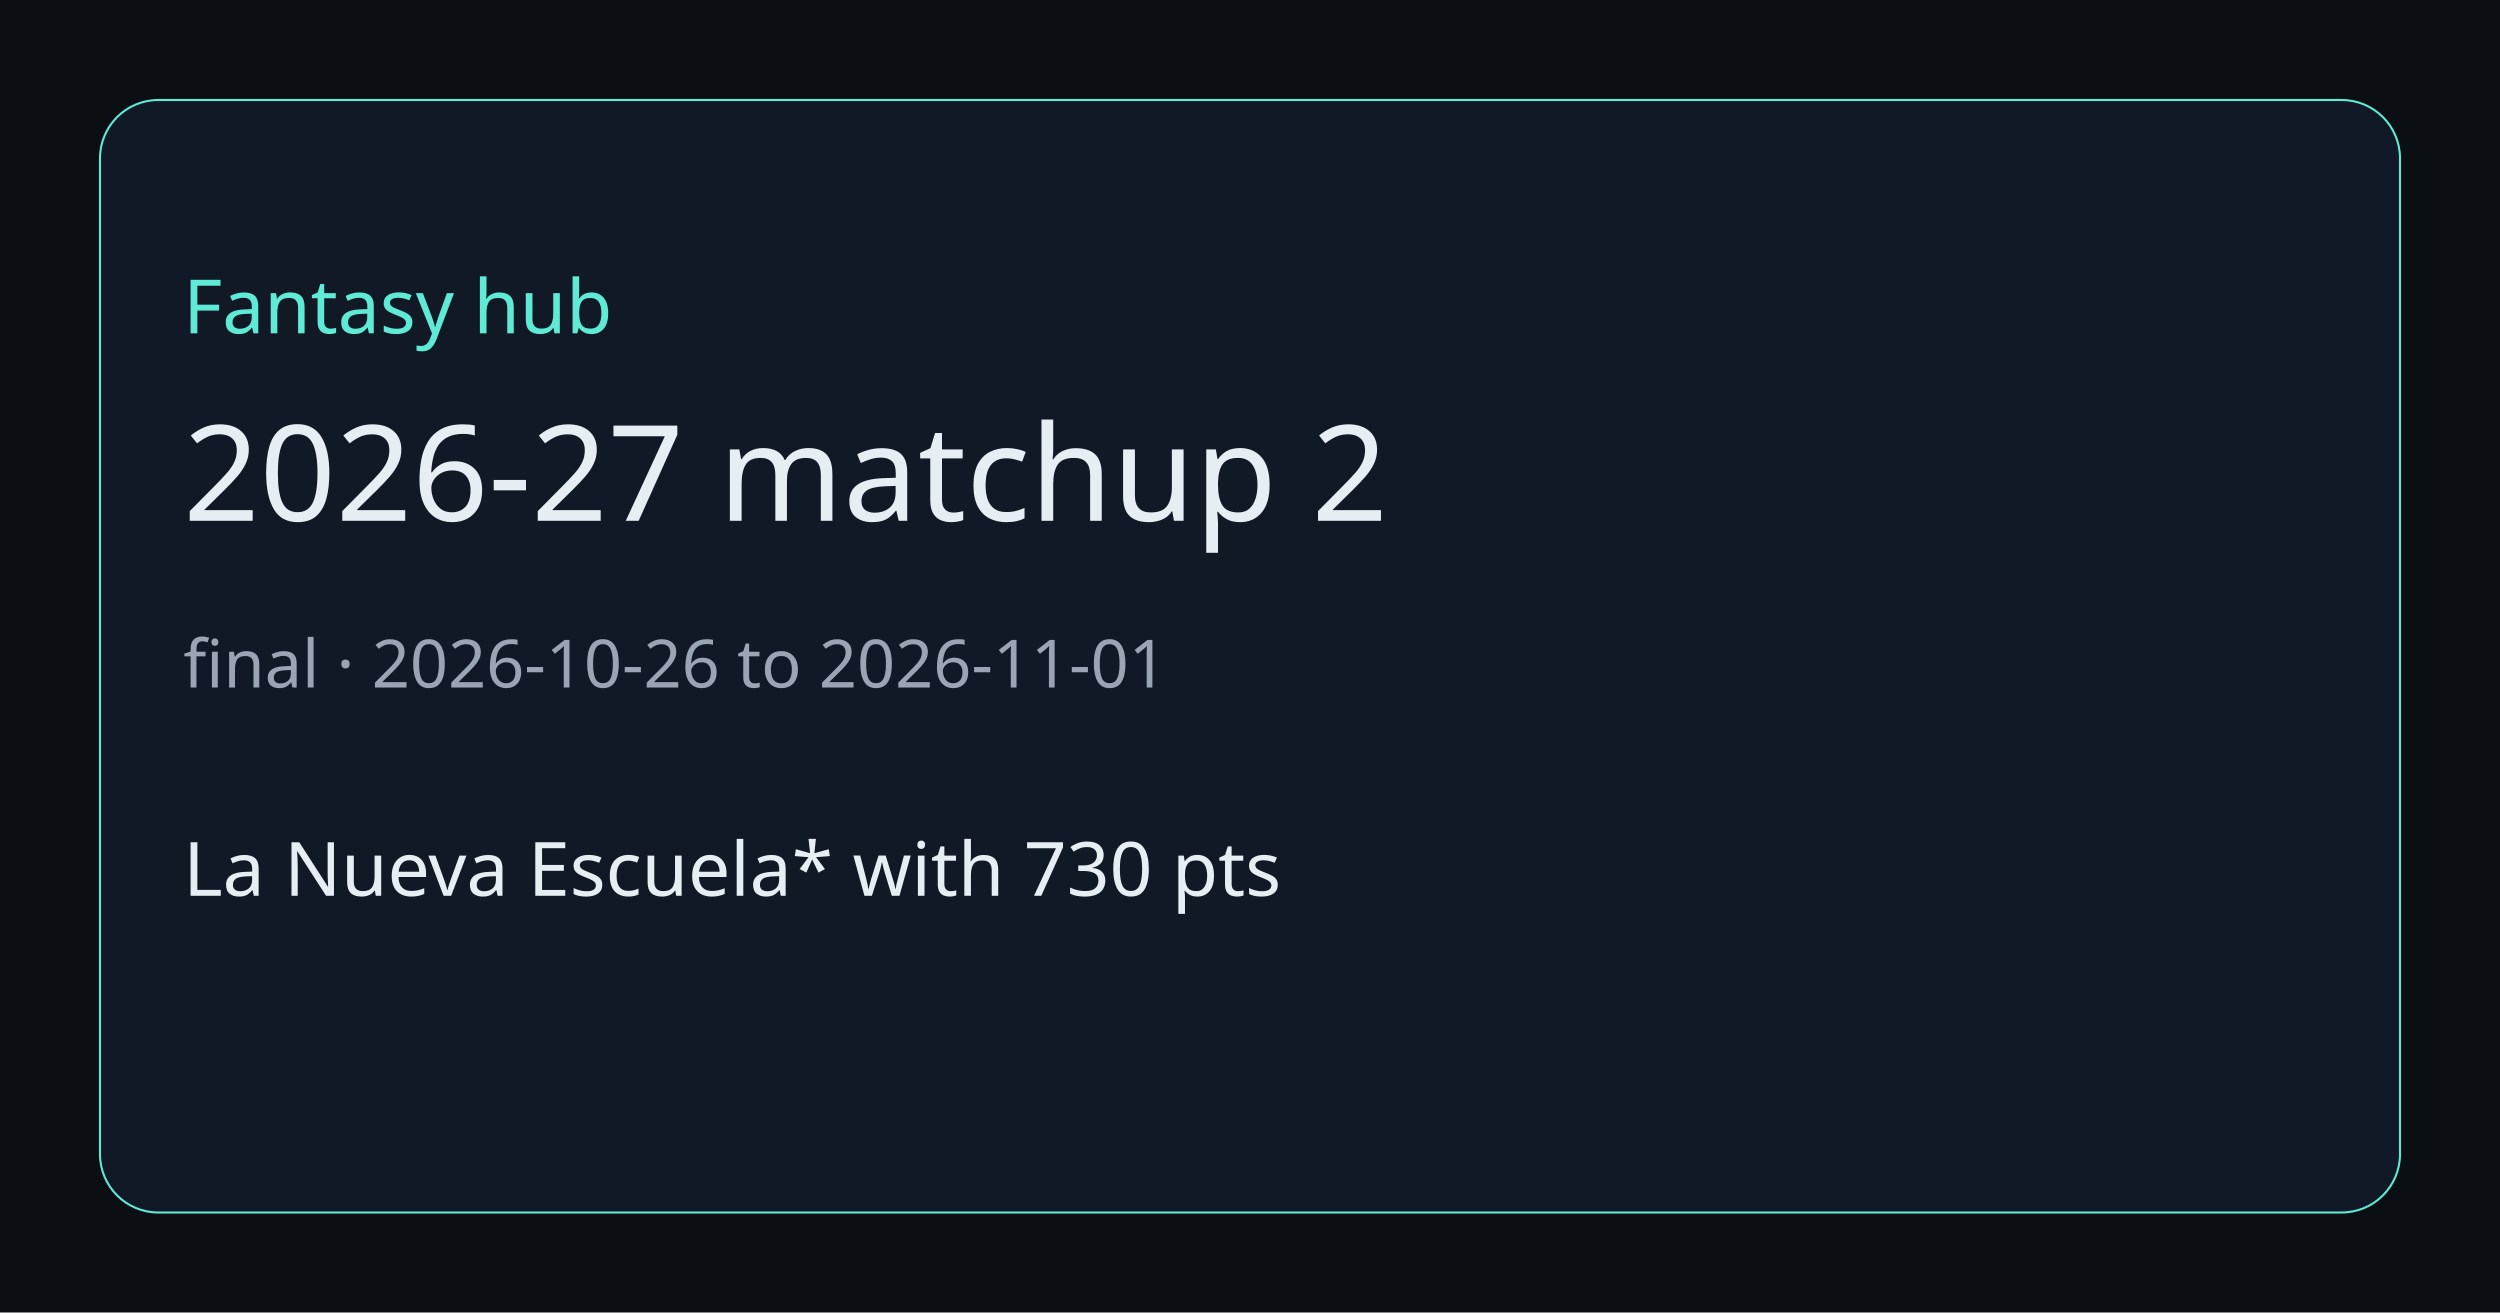
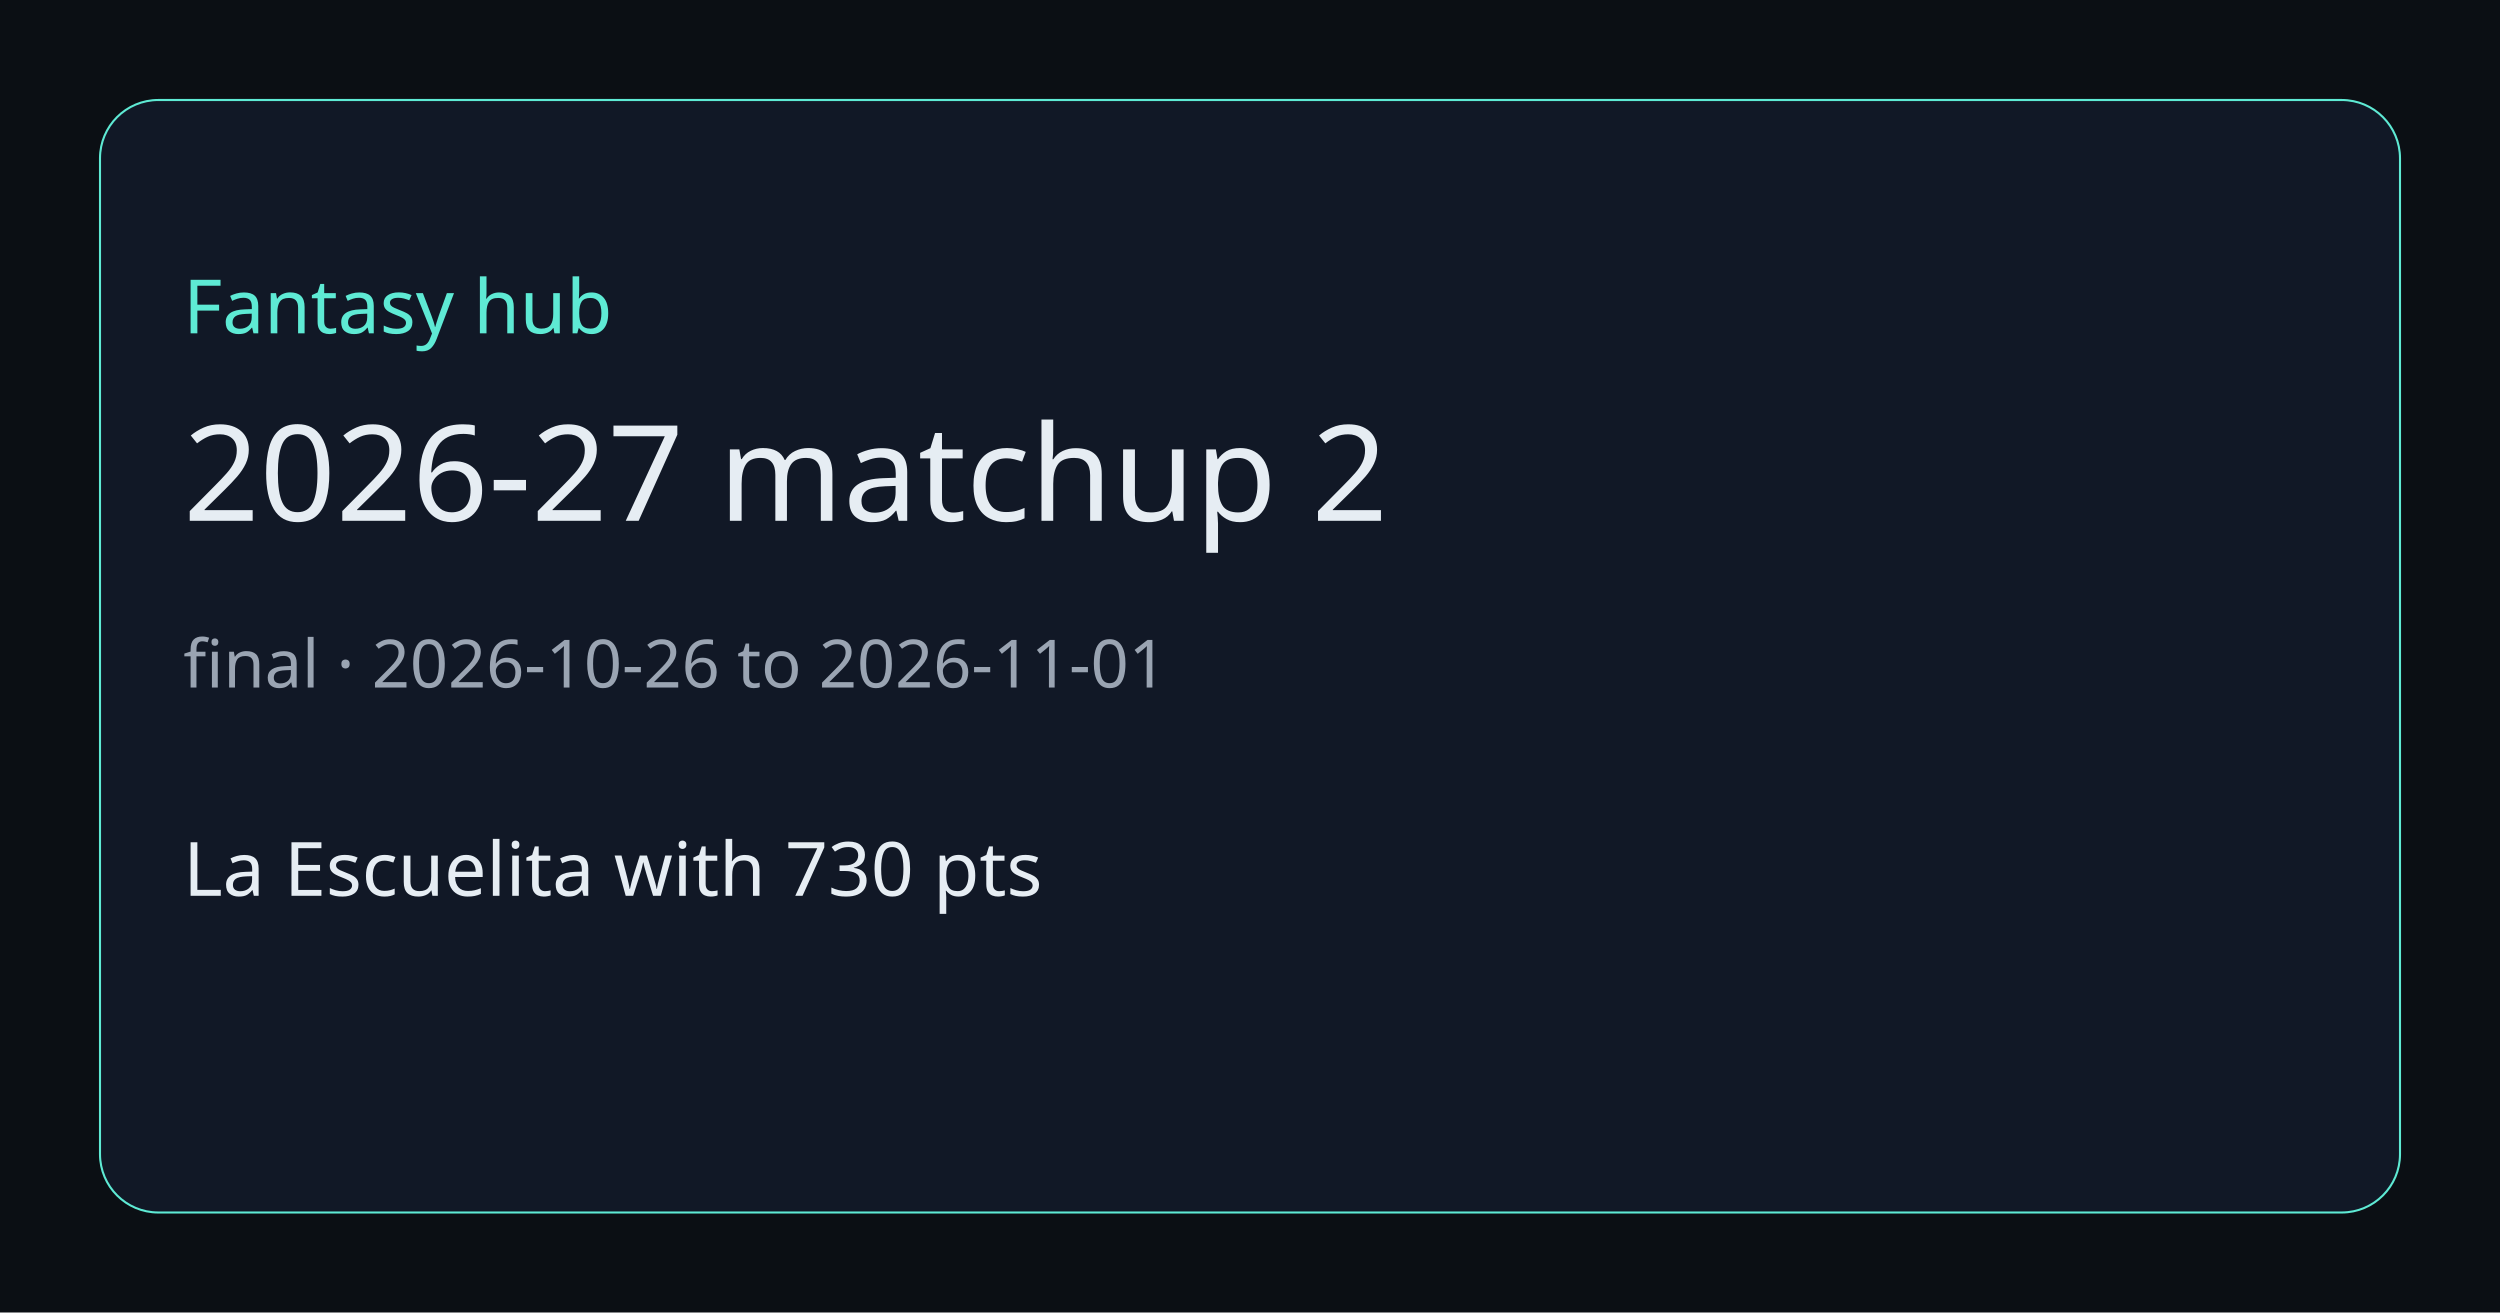
<svg xmlns="http://www.w3.org/2000/svg" width="1200" height="630" viewBox="0 0 1200 630">
  <rect width="1200" height="630" fill="#0b0f14" />
  <rect x="48" y="48" width="1104" height="534" rx="28" fill="#111826" stroke="#5eead4" />
  <text x="88" y="160" fill="#5eead4" font-size="36" font-family="Segoe UI, sans-serif">Fantasy hub</text>
  <text x="88" y="250" fill="#e6edf3" font-size="64" font-family="Segoe UI, sans-serif">2026-27 matchup 2</text>
  <text x="88" y="330" fill="#9aa4b2" font-size="32" font-family="Segoe UI, sans-serif">final · 2026-10-26 to 2026-11-01</text>
-   <text x="88" y="430" fill="#e6edf3" font-size="36" font-family="Segoe UI, sans-serif">La Nueva Escuela*  with 730 pts</text>
+   <text x="88" y="430" fill="#e6edf3" font-size="36" font-family="Segoe UI, sans-serif">La Escuelita with 730 pts</text>
</svg>
